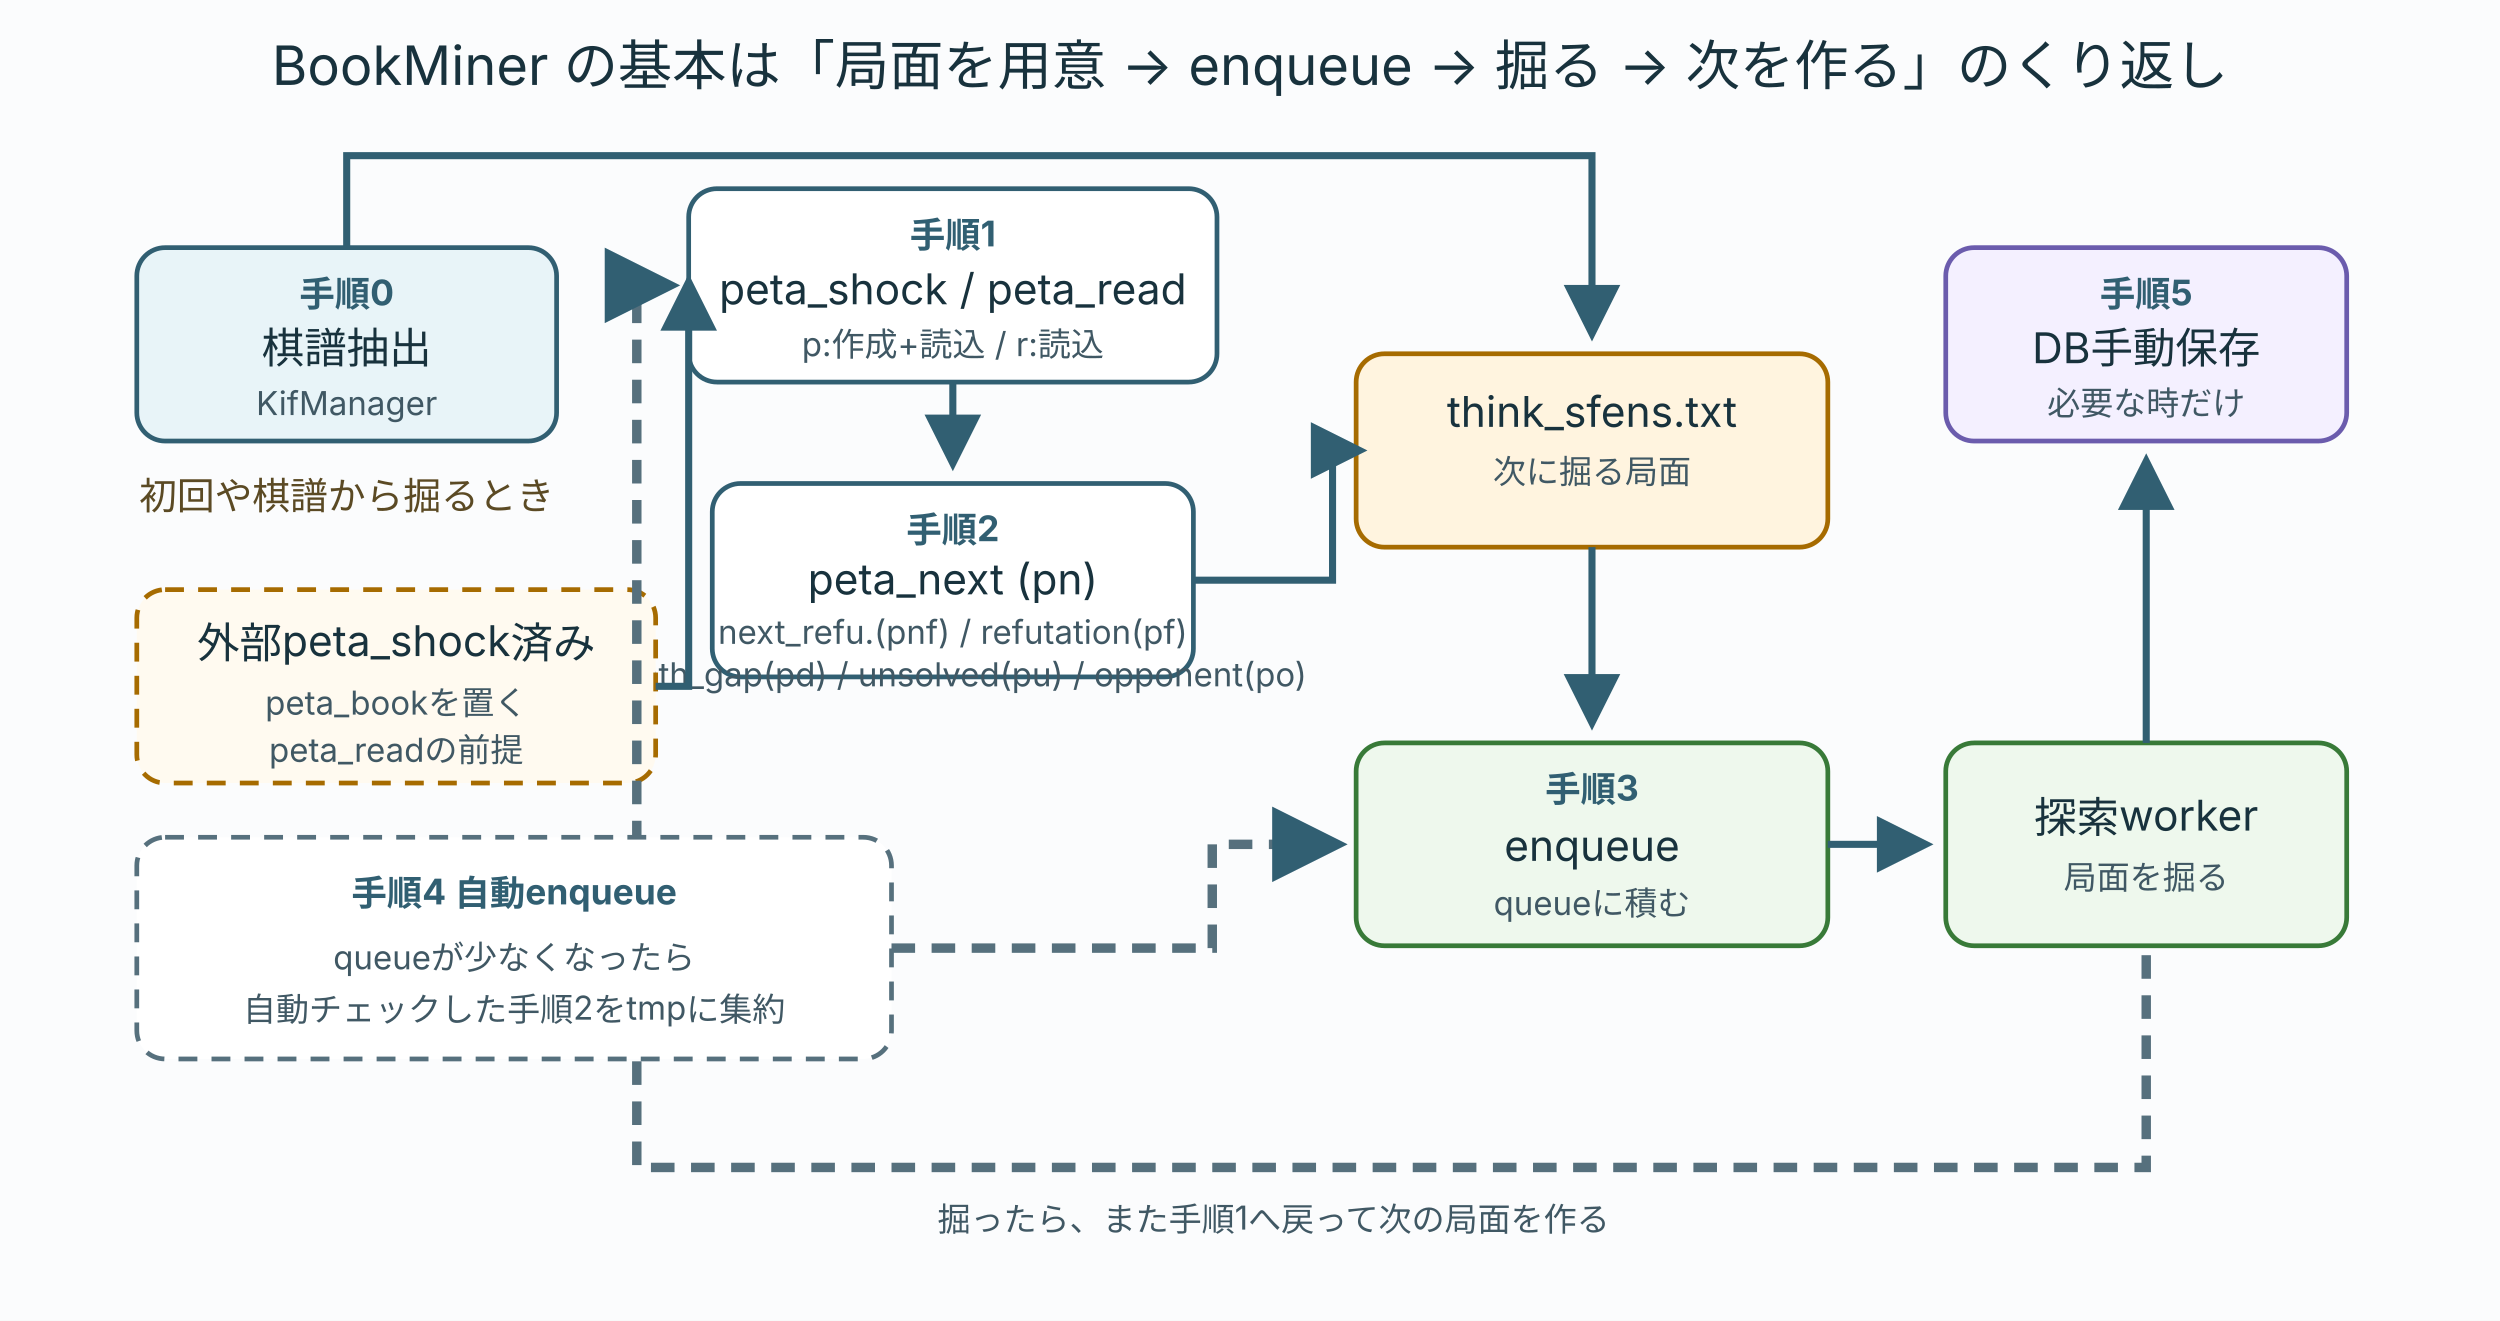
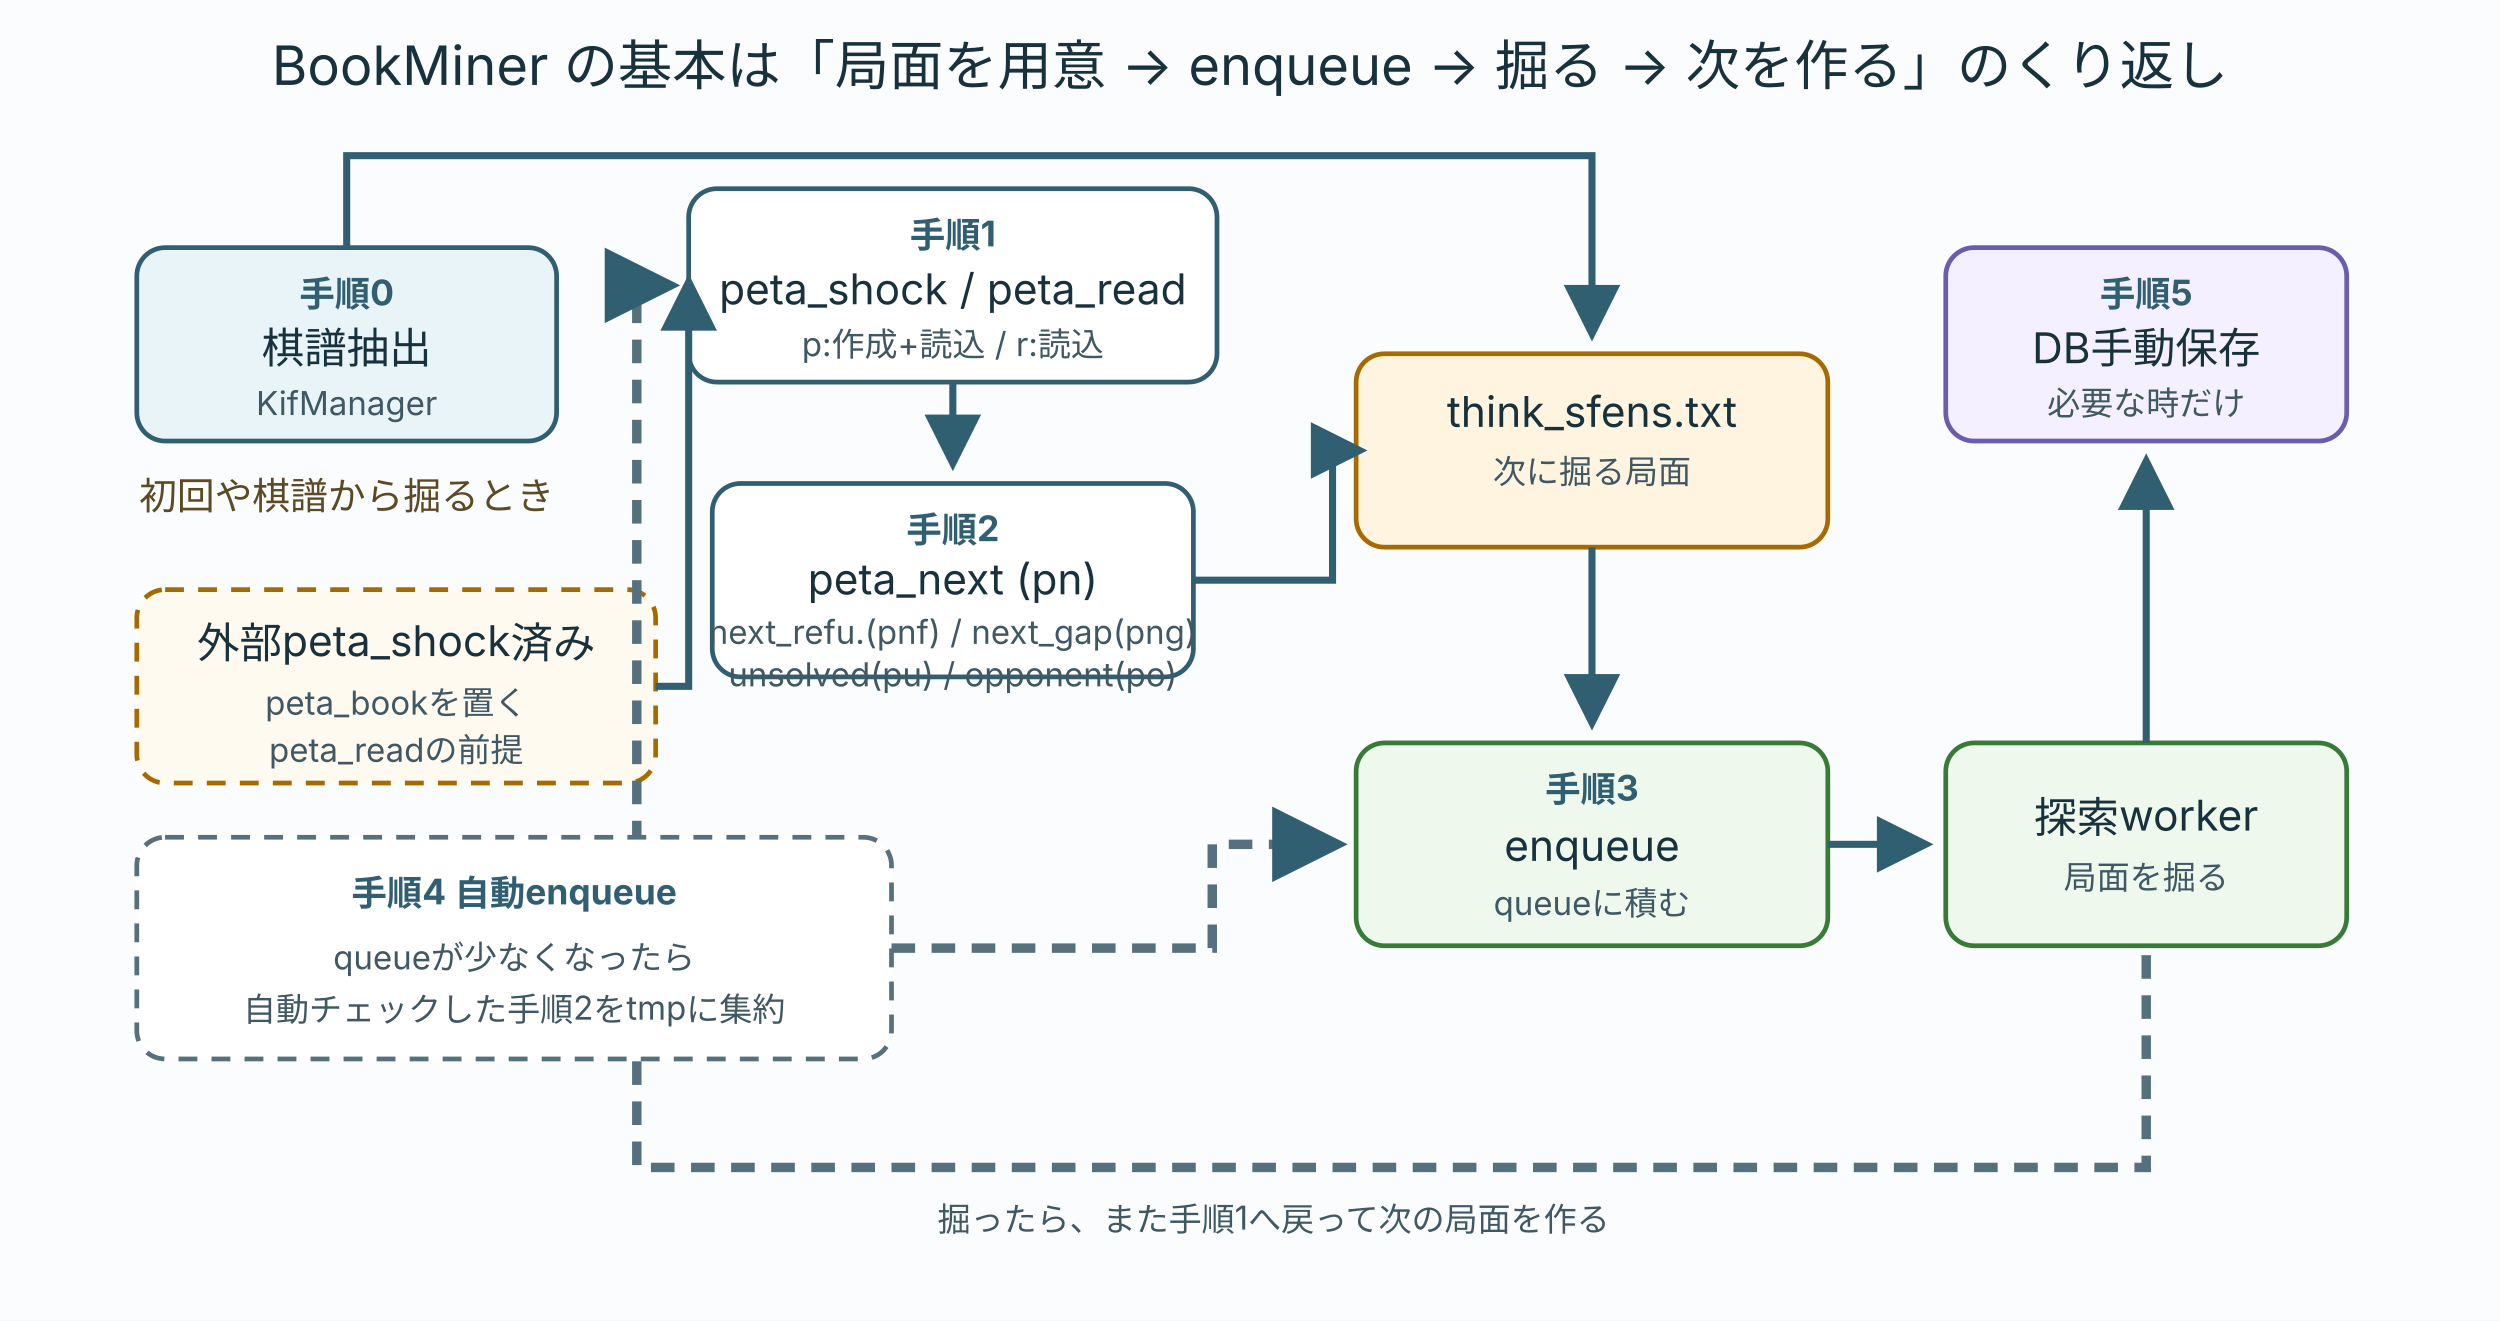
<svg xmlns="http://www.w3.org/2000/svg" width="1060" height="560" viewBox="0 0 1060 560" role="img" aria-labelledby="title desc">
  <defs>
    <marker id="arrow" viewBox="0 0 10 10" refX="8" refY="5" markerWidth="8" markerHeight="8" orient="auto-start-reverse">
      <path d="M 0 0 L 10 5 L 0 10 z" fill="#315f72" />
    </marker>
    <style>
      .bg { fill: #fbfcfd; }
      .box { fill: #ffffff; stroke: #315f72; stroke-width: 2; rx: 12; }
      .alt { fill: #e8f4f8; }
      .main { fill: #eef8ed; stroke: #387a38; }
      .file { fill: #fff4df; stroke: #a66b00; }
      .save { fill: #f4f0ff; stroke: #6b5cad; }
      .external { fill: #fffaf0; stroke: #a66b00; stroke-dasharray: 8 6; }
      .line { stroke: #315f72; stroke-width: 3; fill: none; marker-end: url(#arrow); }
      .loop { stroke: #56707d; stroke-width: 4; fill: none; marker-end: url(#arrow); stroke-dasharray: 10 7; }
      .text { font-family: -apple-system, BlinkMacSystemFont, "Segoe UI", sans-serif; fill: #18323d; font-size: 18px; text-anchor: middle; }
      .small { font-size: 14px; fill: #405864; }
      .step { font-size: 15px; font-weight: 700; fill: #315f72; }
      .note { font-size: 16px; fill: #5b4a24; }
    </style>
  </defs>
  <rect class="bg" x="0" y="0" width="1060" height="560" />
  <text class="text" x="530" y="36" style="font-size:23px">BookMiner の基本は「局面を用意 → enqueue → 掘る → 次を作る」のくり返し</text>
  <rect class="box alt" x="58" y="105" width="178" height="82" />
  <text class="text step" x="147" y="130">手順0</text>
  <text class="text" x="147" y="154">棋譜抽出</text>
  <text class="text small" x="147" y="176">KifManager</text>
  <rect class="box" x="292" y="80" width="224" height="82" />
  <text class="text step" x="404" y="105">手順1</text>
  <text class="text" x="404" y="129">peta_shock / peta_read</text>
  <text class="text small" x="404" y="151">p:作成+読込 / r:読込</text>
  <rect class="box" x="302" y="205" width="204" height="82" />
  <text class="text step" x="404" y="230">手順2</text>
  <text class="text" x="404" y="252">peta_next (pn)</text>
-   <text class="text small" x="404" y="273">next_refu.(pnf) / refutation(pf)</text>
-   <text class="text small" x="404" y="291">depth_gap(pd) / unsolved(pu) / opponent(po)</text>
+   <text class="text small" x="404" y="273">next_refu.(pnf) / next_gap(png)</text>
+   <text class="text small" x="404" y="291">unsolved(pu) / opponent(po)</text>
  <rect class="box file" x="575" y="150" width="200" height="82" />
  <text class="text" x="675" y="181">think_sfens.txt</text>
  <text class="text small" x="675" y="205">次に掘る局面</text>
  <rect class="box main" x="575" y="315" width="200" height="86" />
  <text class="text step" x="675" y="340">手順3</text>
  <text class="text" x="675" y="365">enqueue</text>
  <text class="text small" x="675" y="388">queueに積む</text>
  <rect class="box main" x="825" y="315" width="170" height="86" />
  <text class="text" x="910" y="353">探索worker</text>
  <text class="text small" x="910" y="377">局面を掘る</text>
  <rect class="box save" x="825" y="105" width="170" height="82" />
  <text class="text step" x="910" y="130">手順5</text>
  <text class="text" x="910" y="154">DB手動保存</text>
  <text class="text small" x="910" y="176">必要な時だけ</text>
  <path class="line" d="M 147 105 V 66 H 675 V 140" />
  <text class="text note" x="147" y="216">初回や棋譜から掘るとき</text>
  <path class="line" d="M 404 162 V 195" />
  <path class="line" d="M 506 246 H 565 V 191 H 575" />
  <path class="line" d="M 675 232 V 305" />
  <path class="line" d="M 775 358 H 815" />
  <rect class="box external" x="58" y="250" width="220" height="82" />
  <text class="text" x="168" y="279">外部peta_shock済み</text>
  <text class="text small" x="168" y="303">peta_bookを置く</text>
  <text class="text small" x="168" y="323">peta_readの前提</text>
  <path class="line" d="M 278 291 H 292 V 121" />
  <path class="loop" d="M 910 405 V 495 H 270 V 121 H 282" />
  <text class="text small" x="540" y="522">掘ったら、また手順1へ戻って次の局面を作る</text>
  <path class="line" d="M 910 315 V 197" />
  <rect x="58" y="355" width="320" height="94" rx="12" fill="#ffffff" stroke="#56707d" stroke-width="2" stroke-dasharray="8 6" />
  <text class="text step" x="218" y="384">手順4 自動enqueue</text>
  <text class="text small" x="218" y="411">queueが少なくなったら</text>
  <text class="text small" x="218" y="433">自動チェックした手順2をtmpに集約</text>
  <path class="loop" d="M 378 402 H 514 V 358 H 565" />
</svg>
